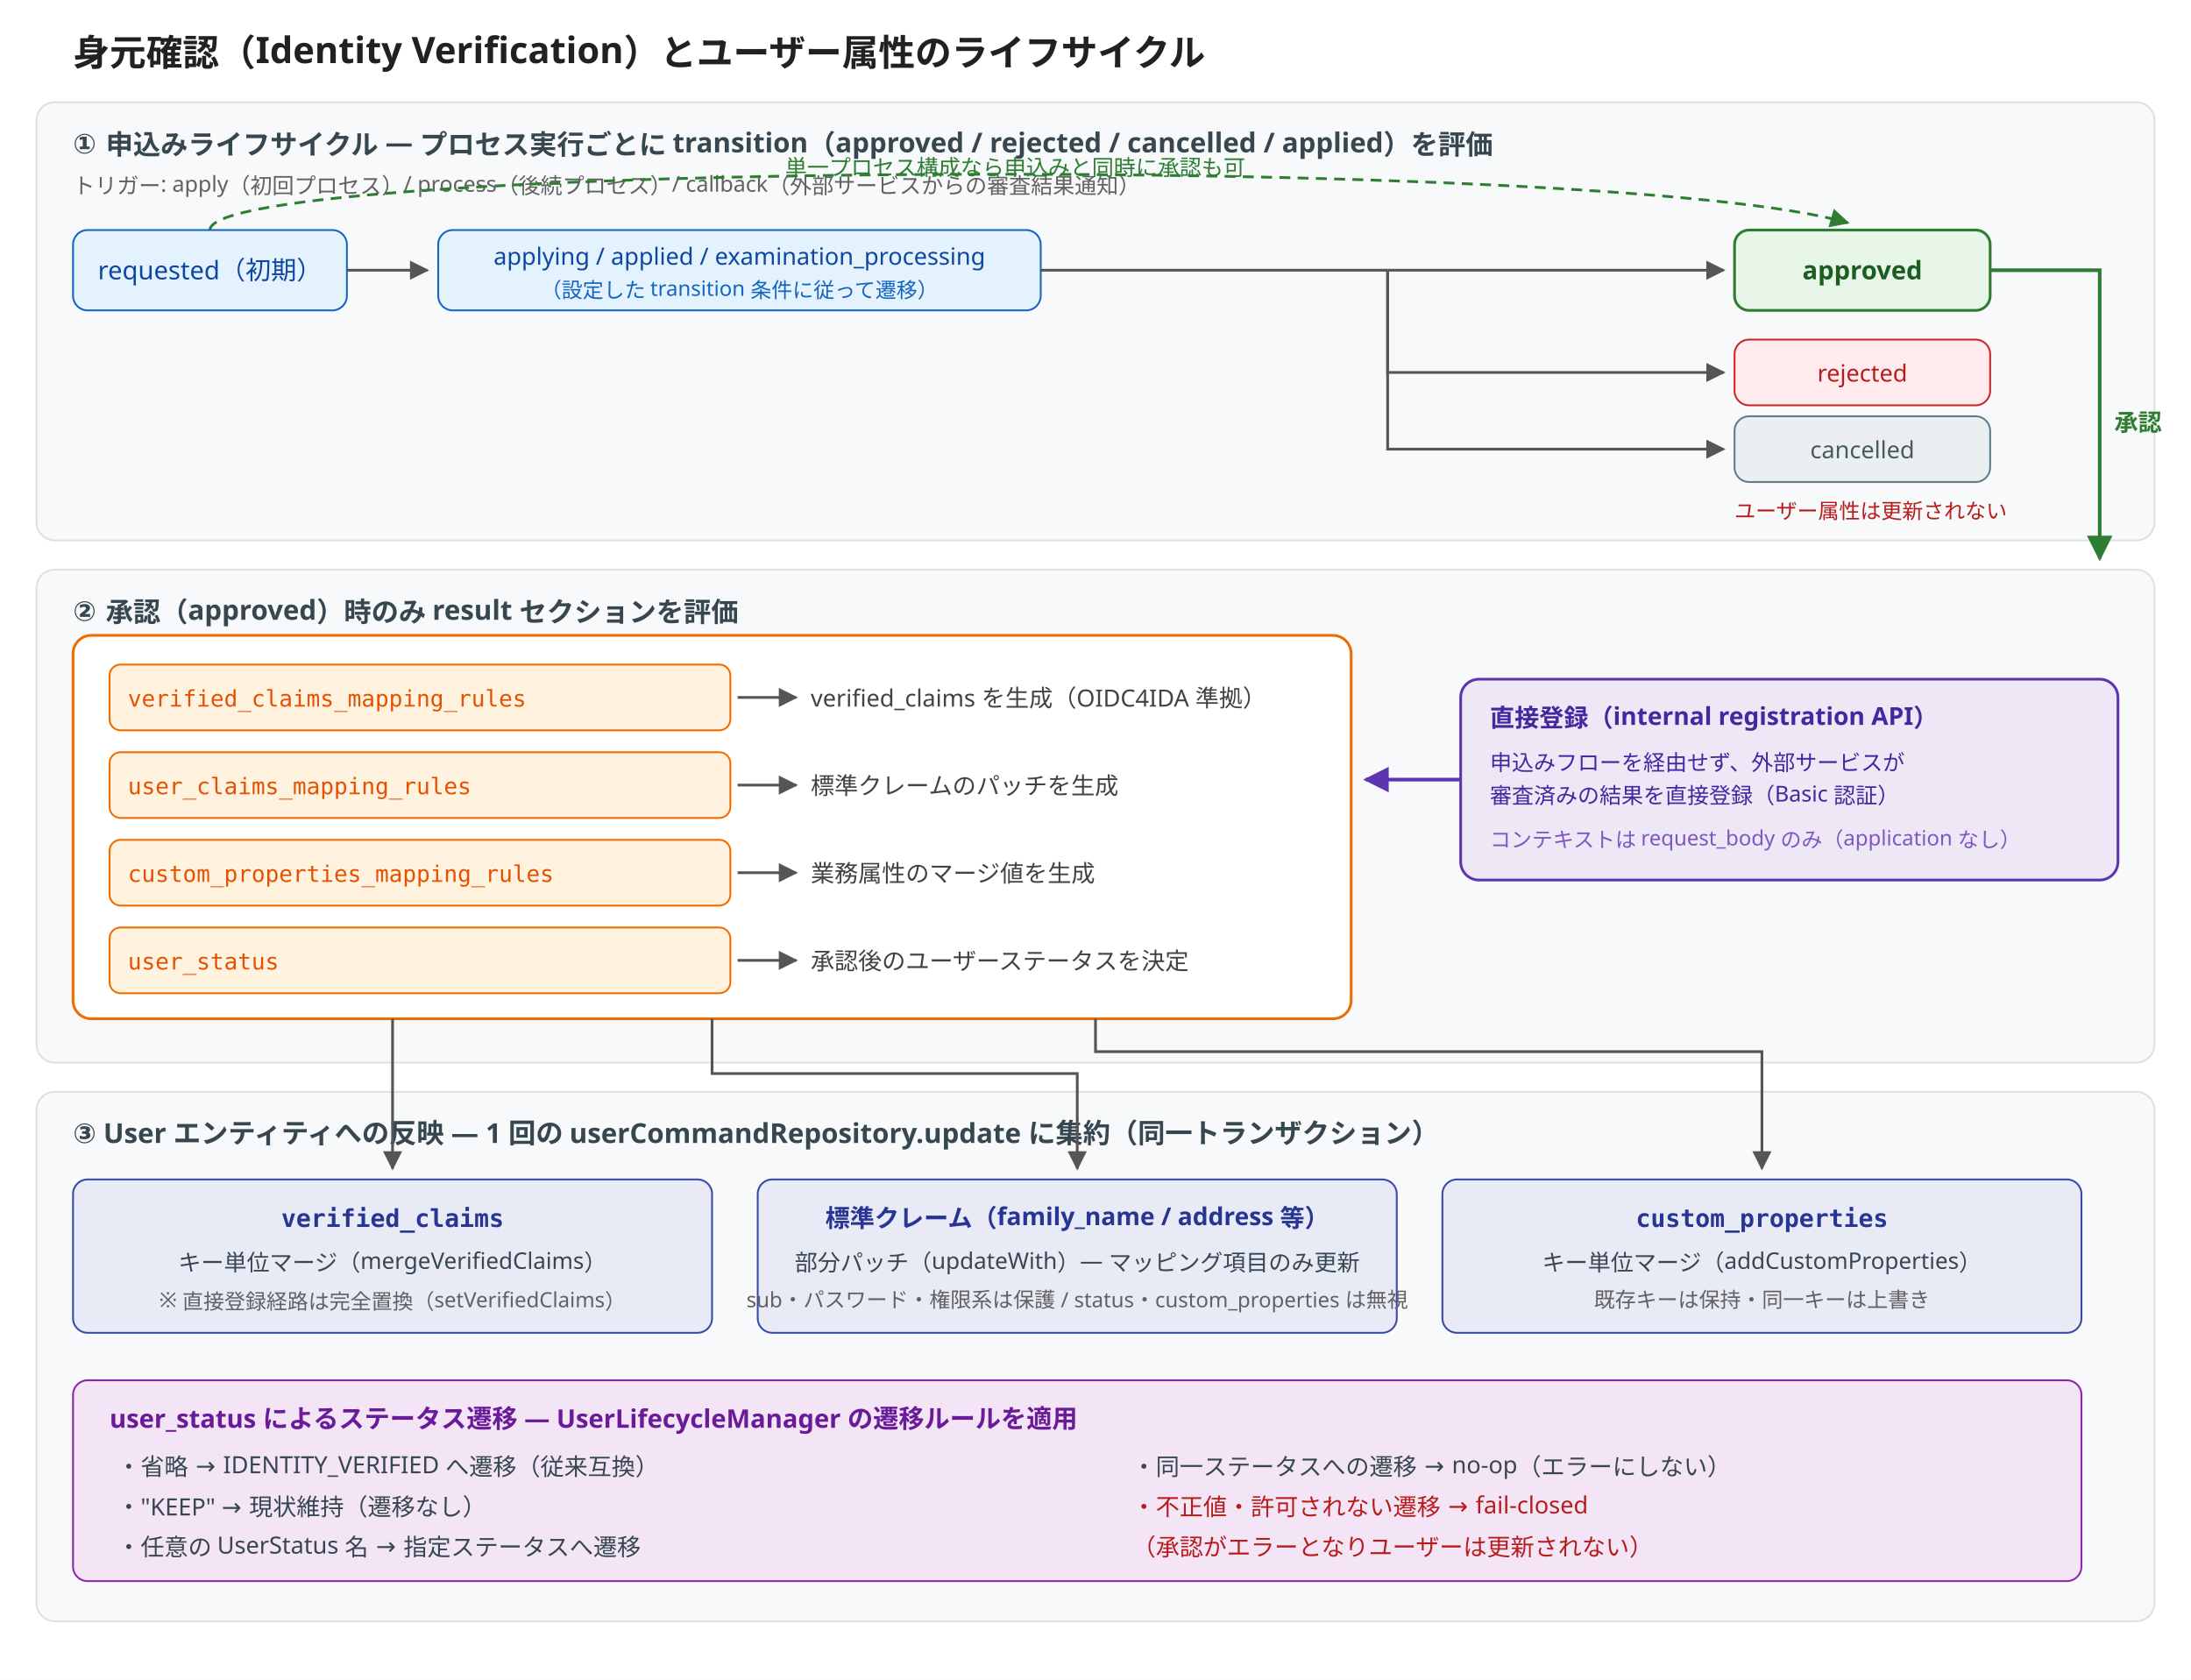
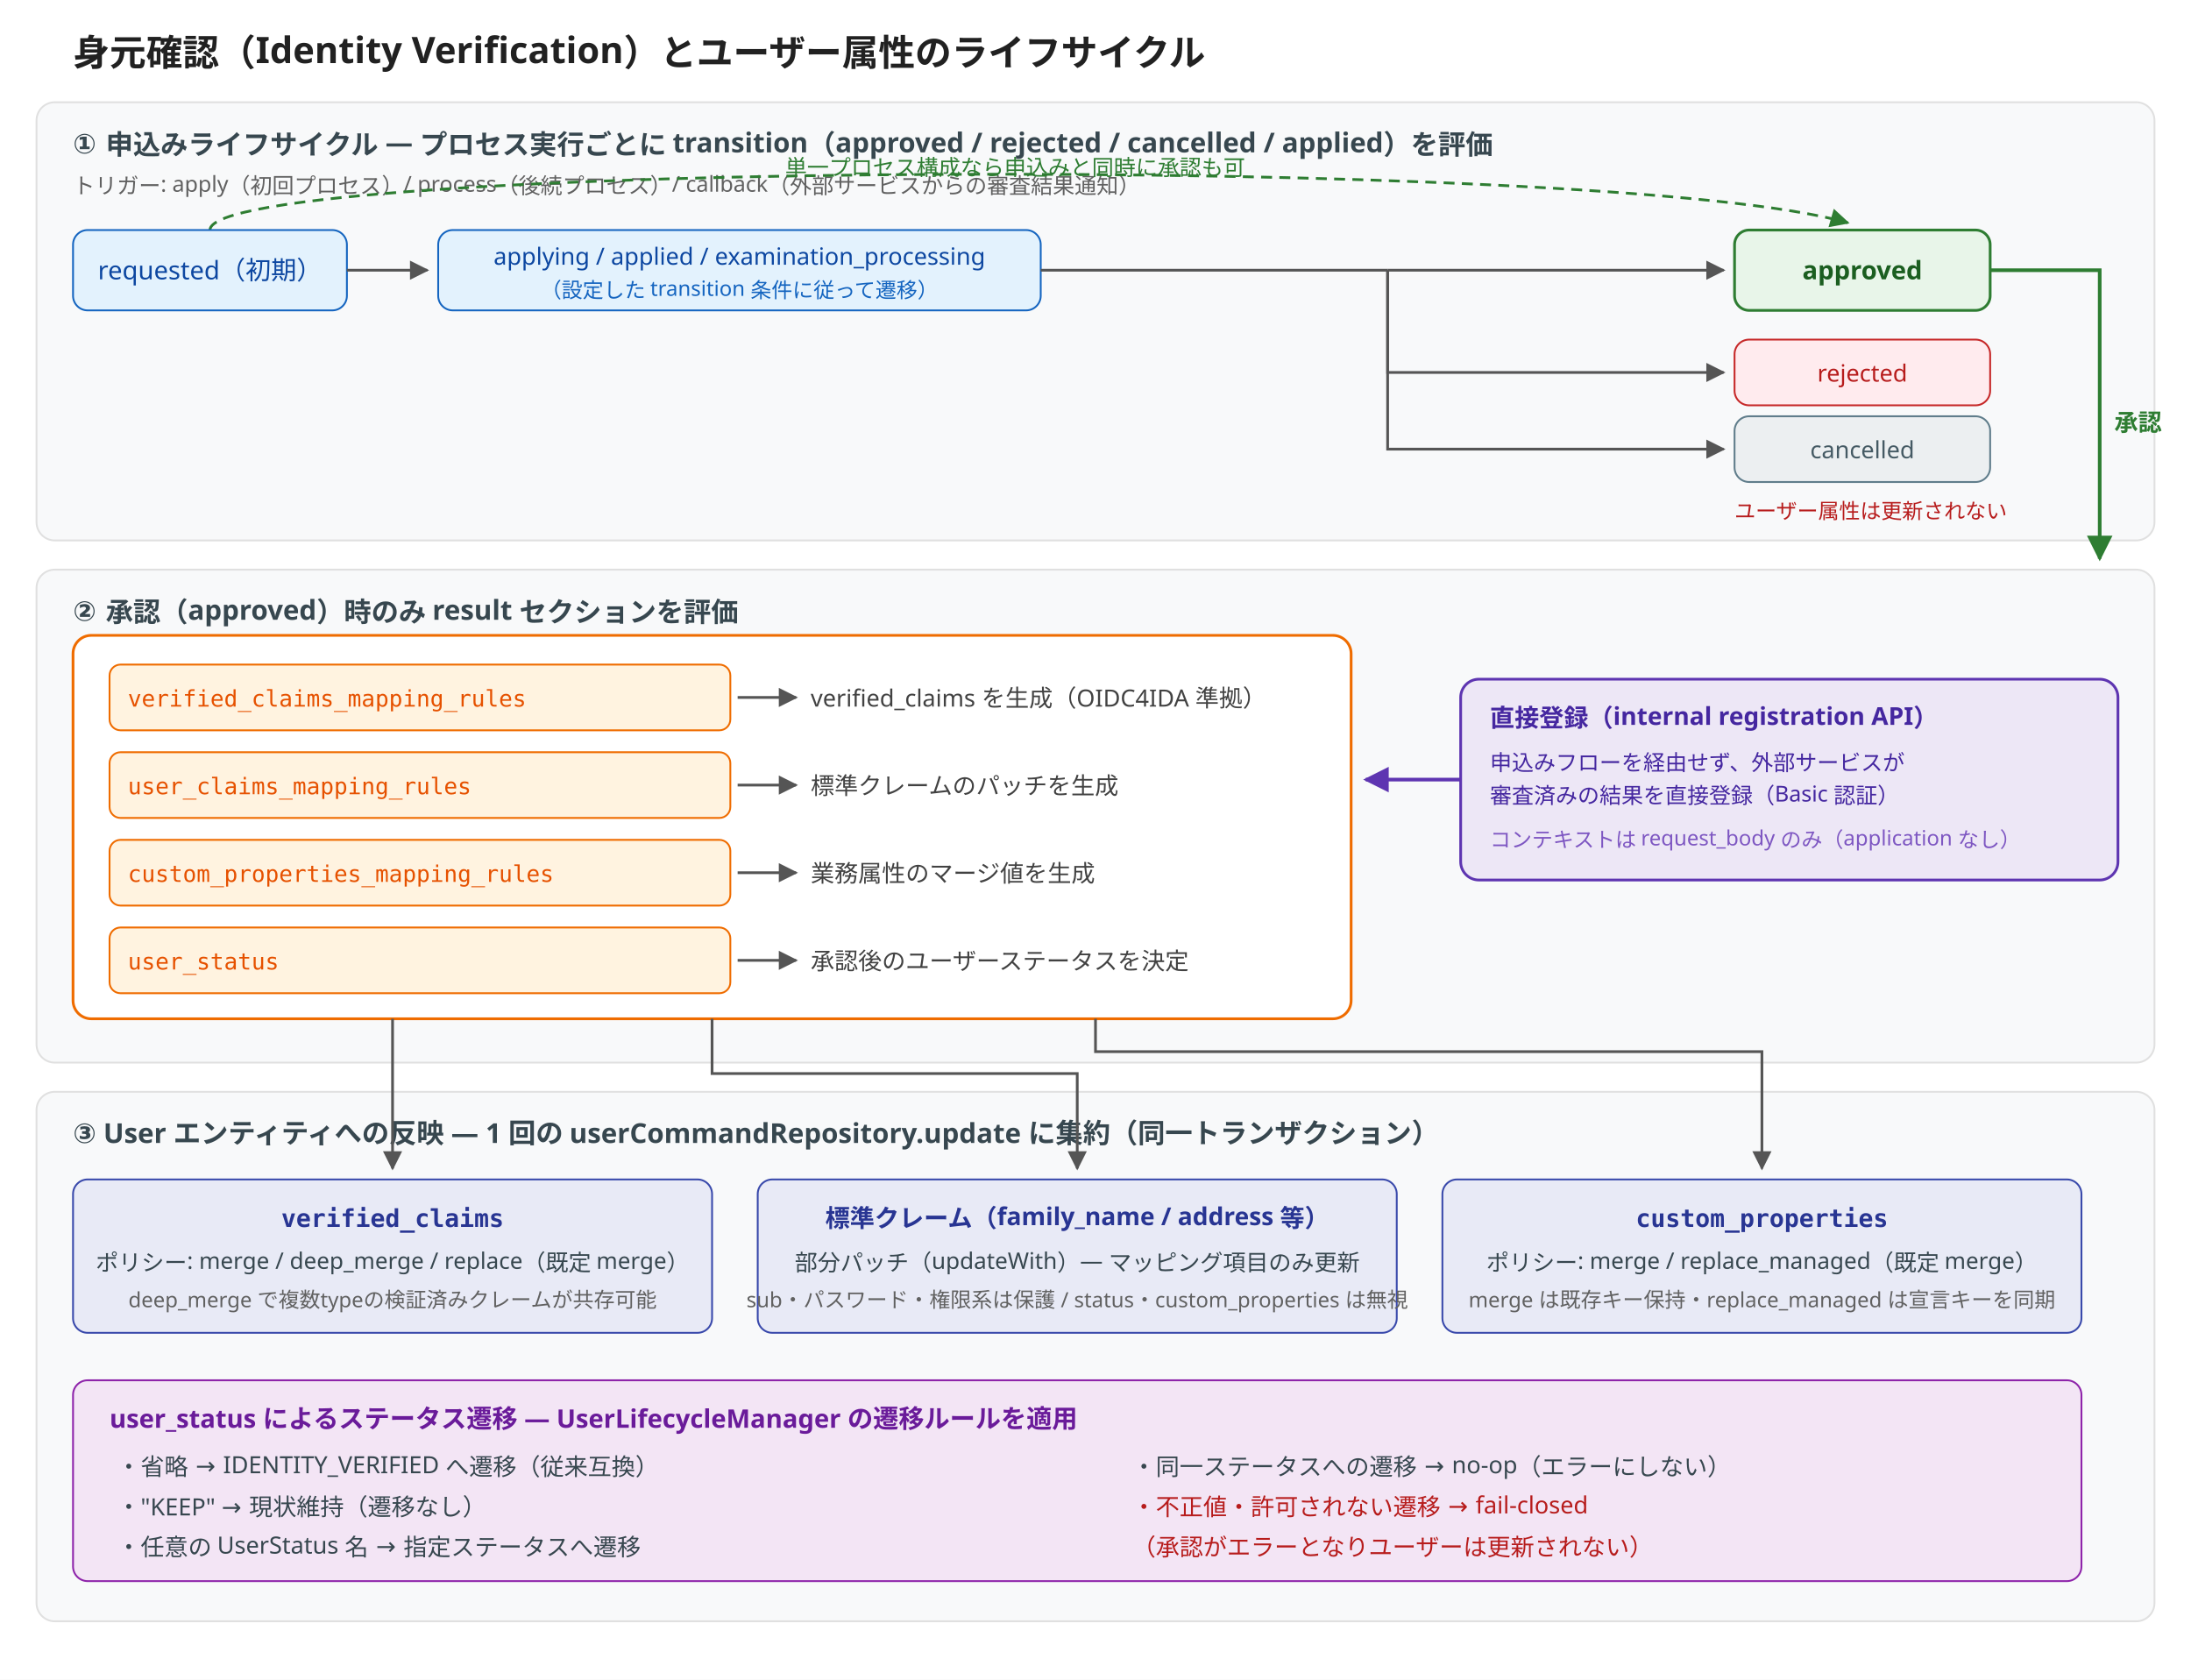
<svg xmlns="http://www.w3.org/2000/svg" viewBox="0 0 1200 920" font-family="'Hiragino Sans','Noto Sans JP','Yu Gothic',sans-serif">
  <defs>
    <marker id="arrow" viewBox="0 0 10 10" refX="9" refY="5" markerWidth="7" markerHeight="7" orient="auto-start-reverse">
      <path d="M 0 0 L 10 5 L 0 10 z" fill="#555555" />
    </marker>
    <marker id="arrowGreen" viewBox="0 0 10 10" refX="9" refY="5" markerWidth="7" markerHeight="7" orient="auto-start-reverse">
      <path d="M 0 0 L 10 5 L 0 10 z" fill="#2e7d32" />
    </marker>
    <marker id="arrowPurple" viewBox="0 0 10 10" refX="9" refY="5" markerWidth="7" markerHeight="7" orient="auto-start-reverse">
      <path d="M 0 0 L 10 5 L 0 10 z" fill="#5e35b1" />
    </marker>
  </defs>
  <rect width="1200" height="920" fill="#ffffff" />
  <text x="40" y="36" font-size="20" font-weight="bold" fill="#212121">身元確認（Identity Verification）とユーザー属性のライフサイクル</text>
  <rect x="20" y="56" width="1160" height="240" rx="10" fill="#f8f9fa" stroke="#e0e0e0" />
  <text x="40" y="84" font-size="15" font-weight="bold" fill="#37474f">① 申込みライフサイクル — プロセス実行ごとに transition（approved / rejected / cancelled / applied）を評価</text>
  <text x="40" y="106" font-size="12" fill="#616161">トリガー: apply（初回プロセス）/ process（後続プロセス）/ callback（外部サービスからの審査結果通知）</text>
  <path d="M 115 126 C 115 88, 880 84, 1012 122" fill="none" stroke="#2e7d32" stroke-width="1.5" stroke-dasharray="6 4" marker-end="url(#arrowGreen)" />
  <text x="430" y="96" font-size="12" fill="#2e7d32">単一プロセス構成なら申込みと同時に承認も可</text>
  <rect x="40" y="126" width="150" height="44" rx="8" fill="#e3f2fd" stroke="#1565c0" />
  <text x="115" y="153" font-size="14" text-anchor="middle" fill="#0d47a1">requested（初期）</text>
  <rect x="240" y="126" width="330" height="44" rx="8" fill="#e3f2fd" stroke="#1565c0" />
  <text x="405" y="145" font-size="13" text-anchor="middle" fill="#0d47a1">applying / applied / examination_processing</text>
  <text x="405" y="163" font-size="11.5" text-anchor="middle" fill="#1565c0">（設定した transition 条件に従って遷移）</text>
  <rect x="950" y="126" width="140" height="44" rx="8" fill="#e8f5e9" stroke="#2e7d32" stroke-width="1.5" />
  <text x="1020" y="153" font-size="14" font-weight="bold" text-anchor="middle" fill="#1b5e20">approved</text>
  <rect x="950" y="186" width="140" height="36" rx="8" fill="#ffebee" stroke="#c62828" />
  <text x="1020" y="209" font-size="13" text-anchor="middle" fill="#b71c1c">rejected</text>
  <rect x="950" y="228" width="140" height="36" rx="8" fill="#eceff1" stroke="#607d8b" />
  <text x="1020" y="251" font-size="13" text-anchor="middle" fill="#455a64">cancelled</text>
  <text x="950" y="284" font-size="11.5" fill="#b71c1c">ユーザー属性は更新されない</text>
  <line x1="190" y1="148" x2="234" y2="148" stroke="#555555" stroke-width="1.5" marker-end="url(#arrow)" />
  <path d="M 570 148 L 760 148" fill="none" stroke="#555555" stroke-width="1.5" />
  <path d="M 760 148 L 944 148" fill="none" stroke="#555555" stroke-width="1.5" marker-end="url(#arrow)" />
  <path d="M 760 148 L 760 204 L 944 204" fill="none" stroke="#555555" stroke-width="1.5" marker-end="url(#arrow)" />
  <path d="M 760 148 L 760 246 L 944 246" fill="none" stroke="#555555" stroke-width="1.5" marker-end="url(#arrow)" />
  <path d="M 1090 148 L 1150 148 L 1150 306" fill="none" stroke="#2e7d32" stroke-width="2" marker-end="url(#arrowGreen)" />
  <text x="1158" y="236" font-size="13" font-weight="bold" fill="#2e7d32">承認</text>
  <rect x="20" y="312" width="1160" height="270" rx="10" fill="#f8f9fa" stroke="#e0e0e0" />
  <text x="40" y="340" font-size="15" font-weight="bold" fill="#37474f">② 承認（approved）時のみ result セクションを評価</text>
  <rect x="40" y="348" width="700" height="210" rx="10" fill="#ffffff" stroke="#ef6c00" stroke-width="1.5" />
  <rect x="60" y="364" width="340" height="36" rx="6" fill="#fff3e0" stroke="#ef6c00" />
  <text x="70" y="387" font-size="12.5" font-family="Menlo, Consolas, monospace" fill="#e65100">verified_claims_mapping_rules</text>
  <line x1="404" y1="382" x2="436" y2="382" stroke="#555555" stroke-width="1.5" marker-end="url(#arrow)" />
  <text x="444" y="387" font-size="13" fill="#424242">verified_claims を生成（OIDC4IDA 準拠）</text>
  <rect x="60" y="412" width="340" height="36" rx="6" fill="#fff3e0" stroke="#ef6c00" />
  <text x="70" y="435" font-size="12.5" font-family="Menlo, Consolas, monospace" fill="#e65100">user_claims_mapping_rules</text>
  <line x1="404" y1="430" x2="436" y2="430" stroke="#555555" stroke-width="1.5" marker-end="url(#arrow)" />
  <text x="444" y="435" font-size="13" fill="#424242">標準クレームのパッチを生成</text>
  <rect x="60" y="460" width="340" height="36" rx="6" fill="#fff3e0" stroke="#ef6c00" />
  <text x="70" y="483" font-size="12.5" font-family="Menlo, Consolas, monospace" fill="#e65100">custom_properties_mapping_rules</text>
  <line x1="404" y1="478" x2="436" y2="478" stroke="#555555" stroke-width="1.5" marker-end="url(#arrow)" />
  <text x="444" y="483" font-size="13" fill="#424242">業務属性のマージ値を生成</text>
  <rect x="60" y="508" width="340" height="36" rx="6" fill="#fff3e0" stroke="#ef6c00" />
  <text x="70" y="531" font-size="12.5" font-family="Menlo, Consolas, monospace" fill="#e65100">user_status</text>
  <line x1="404" y1="526" x2="436" y2="526" stroke="#555555" stroke-width="1.5" marker-end="url(#arrow)" />
  <text x="444" y="531" font-size="13" fill="#424242">承認後のユーザーステータスを決定</text>
  <rect x="800" y="372" width="360" height="110" rx="10" fill="#ede7f6" stroke="#5e35b1" stroke-width="1.5" />
  <text x="816" y="398" font-size="13.5" font-weight="bold" fill="#4527a0">直接登録（internal registration API）</text>
  <text x="816" y="422" font-size="12" fill="#4527a0">申込みフローを経由せず、外部サービスが</text>
  <text x="816" y="440" font-size="12" fill="#4527a0">審査済みの結果を直接登録（Basic 認証）</text>
  <text x="816" y="464" font-size="11.5" fill="#7e57c2">コンテキストは request_body のみ（application なし）</text>
  <path d="M 800 427 L 748 427" fill="none" stroke="#5e35b1" stroke-width="2" marker-end="url(#arrowPurple)" />
  <rect x="20" y="598" width="1160" height="290" rx="10" fill="#f8f9fa" stroke="#e0e0e0" />
  <text x="40" y="626" font-size="15" font-weight="bold" fill="#37474f">③ User エンティティへの反映 — 1 回の userCommandRepository.update に集約（同一トランザクション）</text>
  <path d="M 215 558 L 215 640" fill="none" stroke="#555555" stroke-width="1.5" marker-end="url(#arrow)" />
  <path d="M 390 558 L 390 588 L 590 588 L 590 640" fill="none" stroke="#555555" stroke-width="1.5" marker-end="url(#arrow)" />
  <path d="M 600 558 L 600 576 L 965 576 L 965 640" fill="none" stroke="#555555" stroke-width="1.5" marker-end="url(#arrow)" />
  <rect x="40" y="646" width="350" height="84" rx="8" fill="#e8eaf6" stroke="#3949ab" />
  <text x="215" y="672" font-size="13.5" font-weight="bold" text-anchor="middle" font-family="Menlo, Consolas, monospace" fill="#283593">verified_claims</text>
-   <text x="215" y="696" font-size="12.5" text-anchor="middle" fill="#37474f">キー単位マージ（mergeVerifiedClaims）</text>
-   <text x="215" y="716" font-size="11.5" text-anchor="middle" fill="#616161">※ 直接登録経路は完全置換（setVerifiedClaims）</text>
+   <text x="215" y="696" font-size="12.5" text-anchor="middle" fill="#37474f">ポリシー: merge / deep_merge / replace（既定 merge）</text>
+   <text x="215" y="716" font-size="11.5" text-anchor="middle" fill="#616161">deep_merge で複数typeの検証済みクレームが共存可能</text>
  <rect x="415" y="646" width="350" height="84" rx="8" fill="#e8eaf6" stroke="#3949ab" />
  <text x="590" y="672" font-size="13.5" font-weight="bold" text-anchor="middle" fill="#283593">標準クレーム（family_name / address 等）</text>
  <text x="590" y="696" font-size="12.5" text-anchor="middle" fill="#37474f">部分パッチ（updateWith）— マッピング項目のみ更新</text>
  <text x="590" y="716" font-size="11.5" text-anchor="middle" fill="#616161">sub・パスワード・権限系は保護 / status・custom_properties は無視</text>
  <rect x="790" y="646" width="350" height="84" rx="8" fill="#e8eaf6" stroke="#3949ab" />
  <text x="965" y="672" font-size="13.5" font-weight="bold" text-anchor="middle" font-family="Menlo, Consolas, monospace" fill="#283593">custom_properties</text>
-   <text x="965" y="696" font-size="12.5" text-anchor="middle" fill="#37474f">キー単位マージ（addCustomProperties）</text>
-   <text x="965" y="716" font-size="11.5" text-anchor="middle" fill="#616161">既存キーは保持・同一キーは上書き</text>
+   <text x="965" y="696" font-size="12.5" text-anchor="middle" fill="#37474f">ポリシー: merge / replace_managed（既定 merge）</text>
+   <text x="965" y="716" font-size="11.5" text-anchor="middle" fill="#616161">merge は既存キー保持・replace_managed は宣言キーを同期</text>
  <rect x="40" y="756" width="1100" height="110" rx="8" fill="#f3e5f5" stroke="#8e24aa" />
  <text x="60" y="782" font-size="14" font-weight="bold" fill="#6a1b9a">user_status によるステータス遷移 — UserLifecycleManager の遷移ルールを適用</text>
  <text x="64" y="808" font-size="13" fill="#37474f">・省略 → IDENTITY_VERIFIED へ遷移（従来互換）</text>
  <text x="64" y="830" font-size="13" fill="#37474f">・"KEEP" → 現状維持（遷移なし）</text>
  <text x="64" y="852" font-size="13" fill="#37474f">・任意の UserStatus 名 → 指定ステータスへ遷移</text>
  <text x="620" y="808" font-size="13" fill="#37474f">・同一ステータスへの遷移 → no-op（エラーにしない）</text>
  <text x="620" y="830" font-size="13" fill="#b71c1c">・不正値・許可されない遷移 → fail-closed</text>
  <text x="620" y="852" font-size="13" fill="#b71c1c">　（承認がエラーとなりユーザーは更新されない）</text>
</svg>
